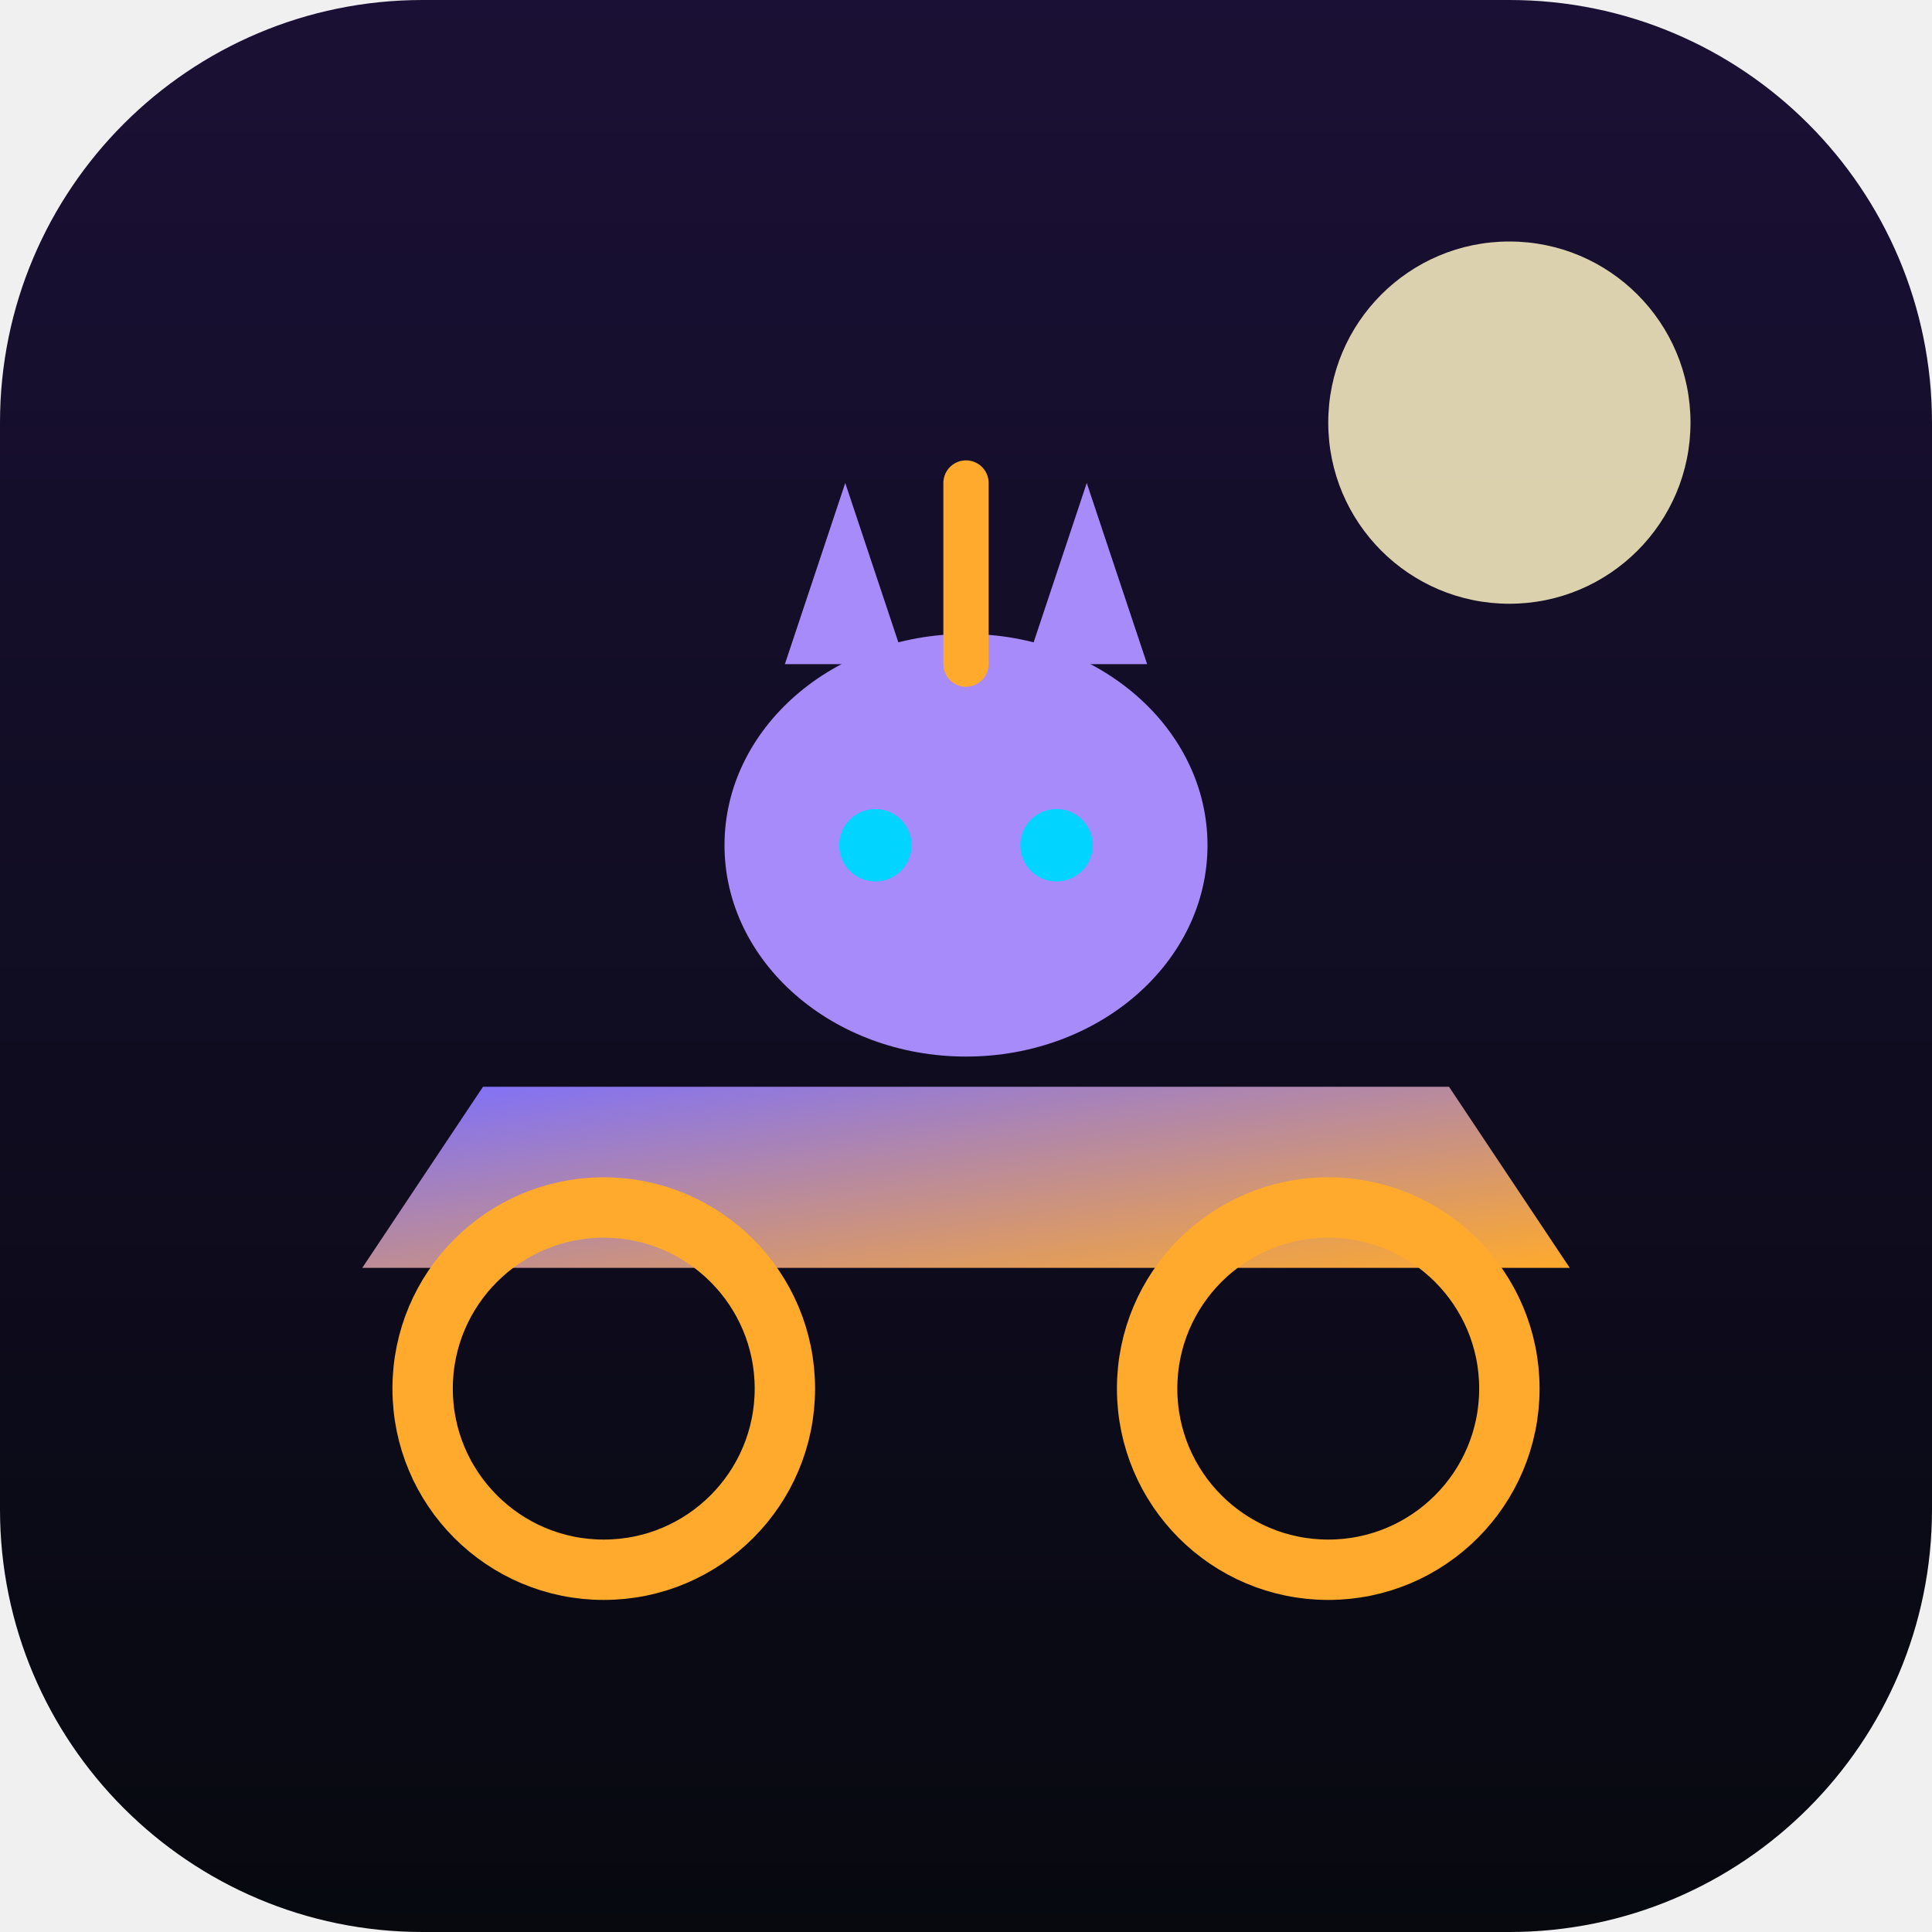
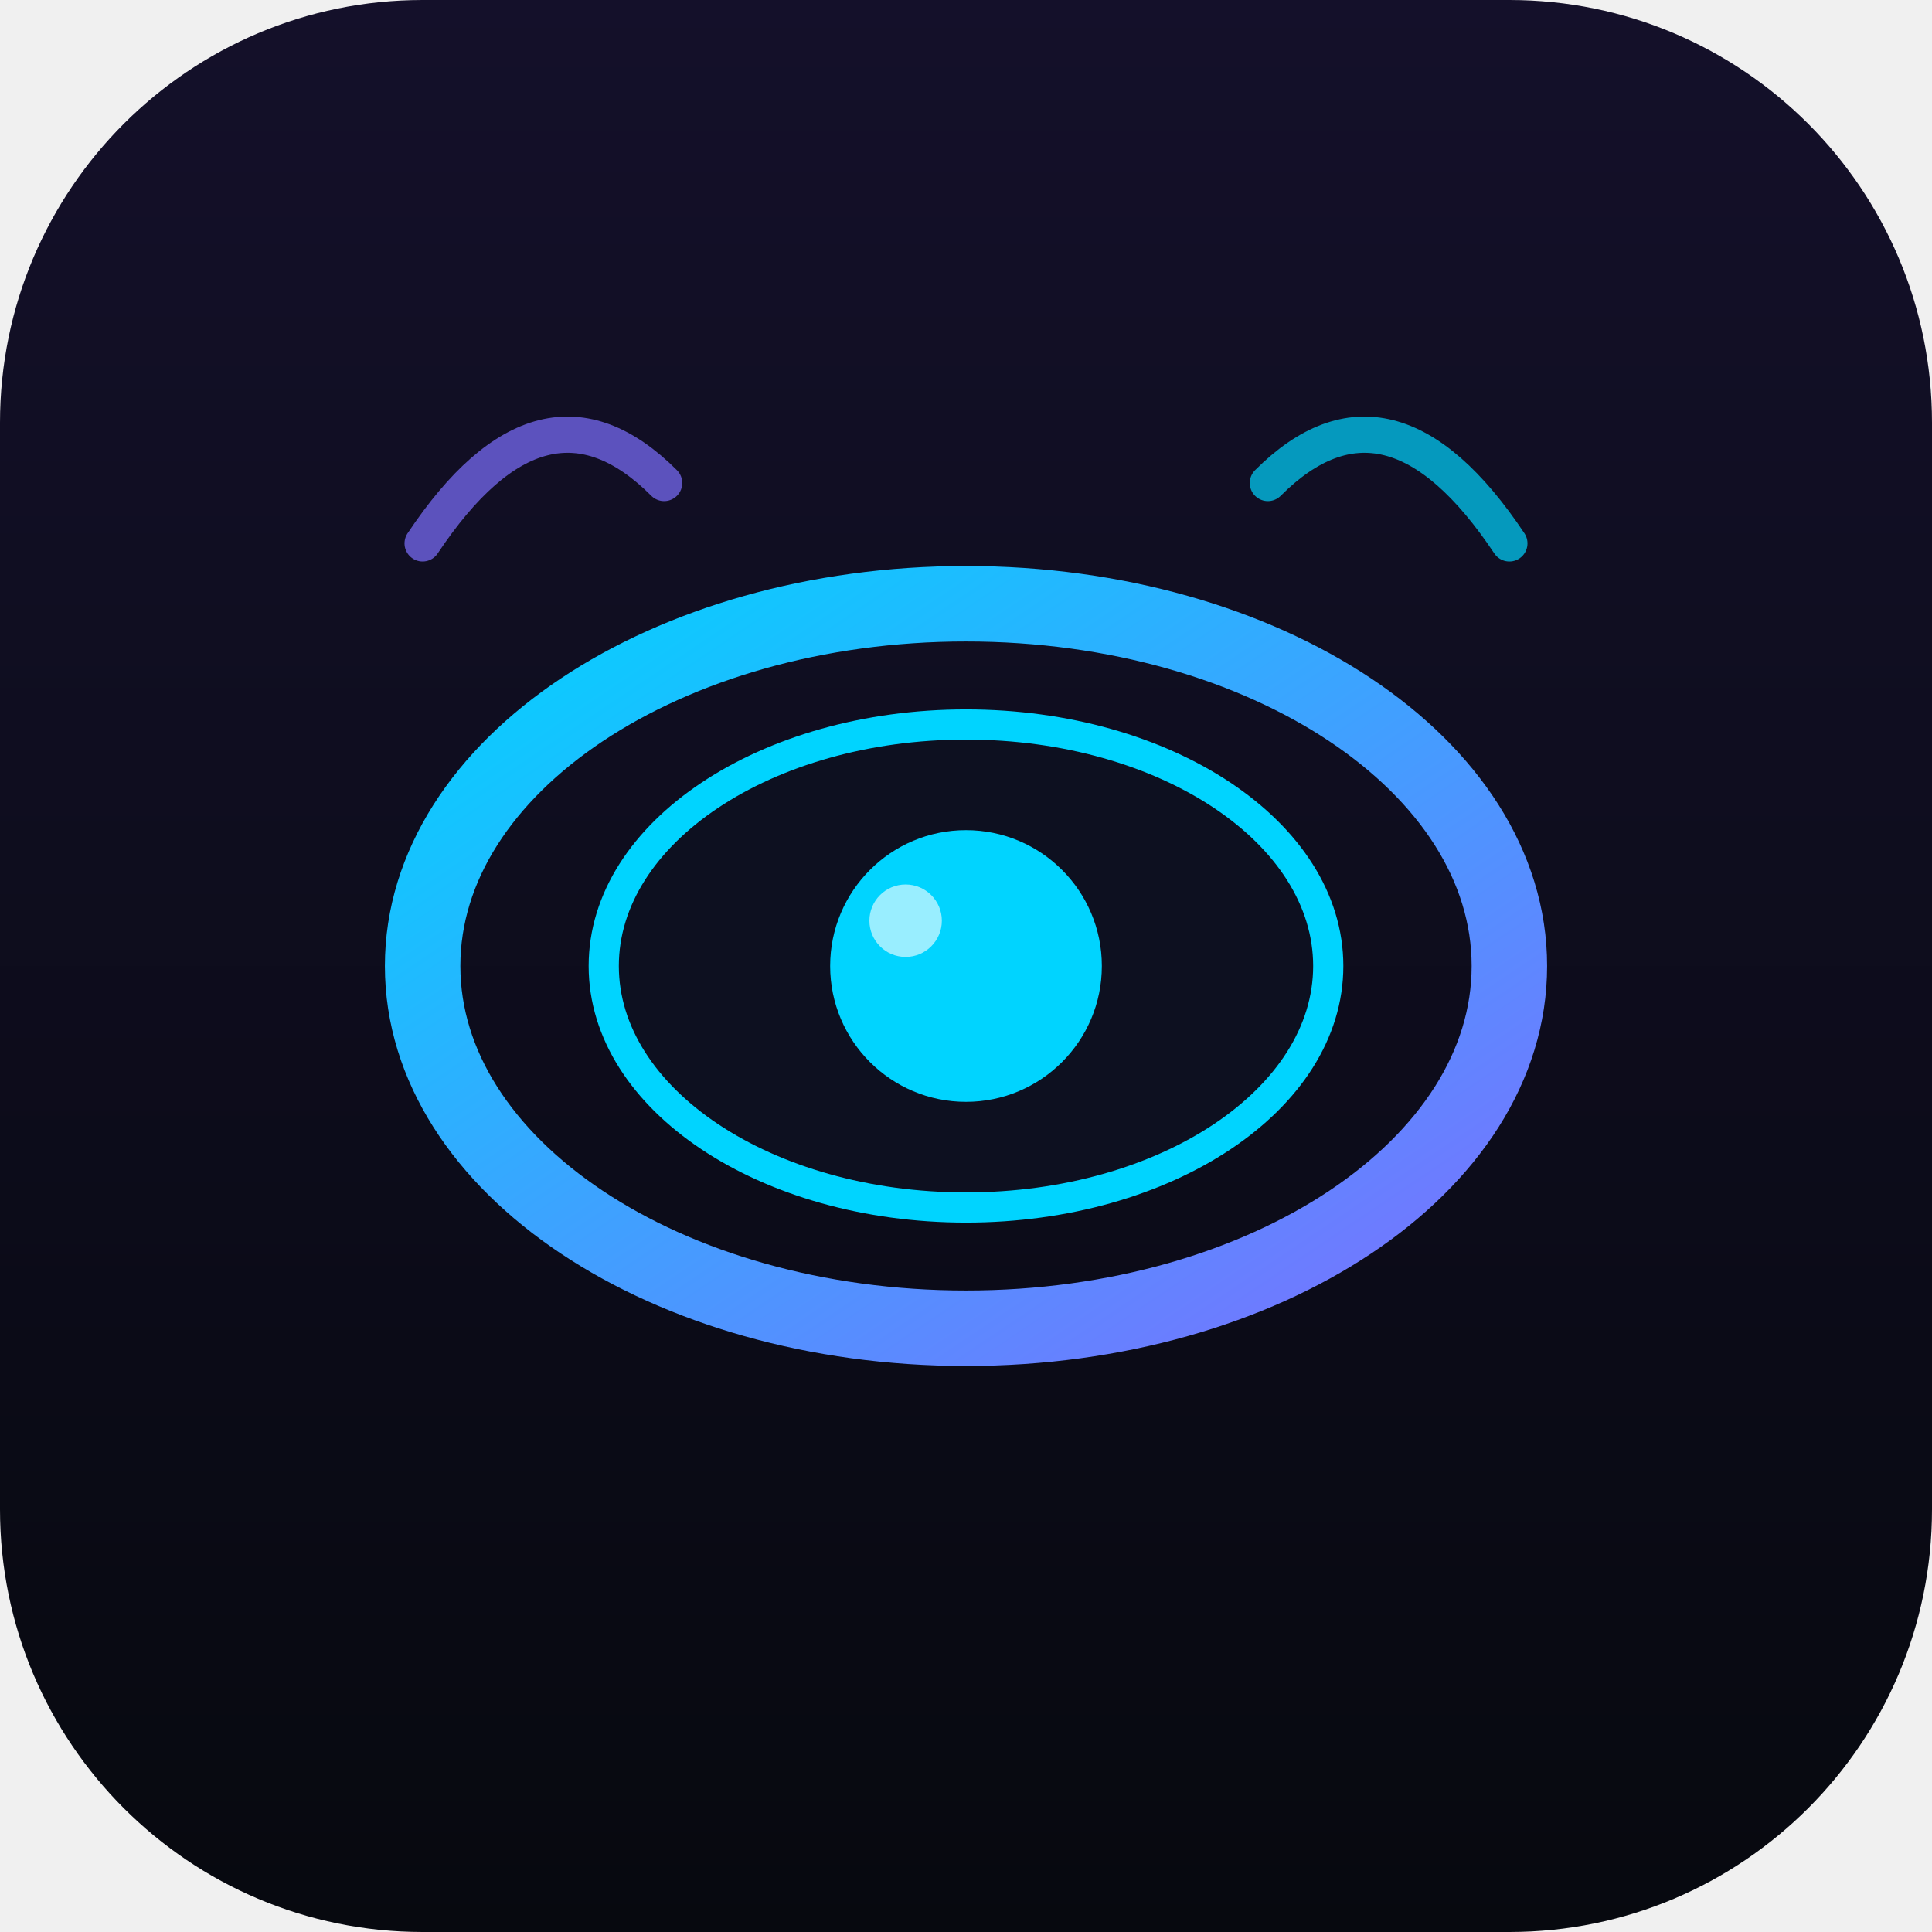
- <svg xmlns="http://www.w3.org/2000/svg" viewBox="0 0 64 64" role="img" aria-label="프레이야">
+ <svg xmlns="http://www.w3.org/2000/svg" viewBox="0 0 64 64" role="img" aria-label="Odin">
  <defs>
    <linearGradient id="bg" x1="0" y1="0" x2="0" y2="1">
-       <stop offset="0%" stop-color="#1a1035" />
+       <stop offset="0%" stop-color="#14102a" />
      <stop offset="100%" stop-color="#07090f" />
    </linearGradient>
-     <linearGradient id="car" x1="0" y1="0" x2="1" y2="1">
-       <stop offset="0%" stop-color="#7C6FFF" />
-       <stop offset="100%" stop-color="#FFAA2C" />
+     <linearGradient id="ring" x1="0" y1="0" x2="1" y2="1">
+       <stop offset="0%" stop-color="#00D4FF" />
+       <stop offset="100%" stop-color="#7C6FFF" />
    </linearGradient>
  </defs>
  <rect width="64" height="64" rx="14" fill="url(#bg)" />
-   <circle cx="50" cy="14" r="6" fill="#FFF3C4" opacity="0.85" />
-   <path d="M12 42 H52 L48 36 H16 Z" fill="url(#car)" />
-   <circle cx="20" cy="46" r="6" fill="none" stroke="#FFAA2C" stroke-width="2" />
-   <circle cx="44" cy="46" r="6" fill="none" stroke="#FFAA2C" stroke-width="2" />
-   <ellipse cx="32" cy="28" rx="8" ry="7" fill="#A78BFA" />
-   <path d="M26 22 L28 16 L30 22 Z" fill="#A78BFA" />
-   <path d="M38 22 L36 16 L34 22 Z" fill="#A78BFA" />
-   <circle cx="29" cy="28" r="1.2" fill="#00D4FF" />
-   <circle cx="35" cy="28" r="1.2" fill="#00D4FF" />
-   <line x1="32" y1="22" x2="32" y2="16" stroke="#FFAA2C" stroke-width="1.5" stroke-linecap="round" />
+   <ellipse cx="32" cy="32" rx="18" ry="12" fill="none" stroke="url(#ring)" stroke-width="2.5" />
+   <ellipse cx="32" cy="32" rx="12" ry="8" fill="#0d1020" stroke="#00D4FF" stroke-width="1" />
+   <circle cx="32" cy="32" r="4.5" fill="#00D4FF" />
+   <circle cx="30" cy="30.5" r="1.2" fill="#fff" opacity="0.6" />
+   <path d="M14 18 Q18 12 22 16" fill="none" stroke="#7C6FFF" stroke-width="1.2" stroke-linecap="round" opacity="0.7" />
+   <path d="M50 18 Q46 12 42 16" fill="none" stroke="#00D4FF" stroke-width="1.2" stroke-linecap="round" opacity="0.7" />
</svg>
